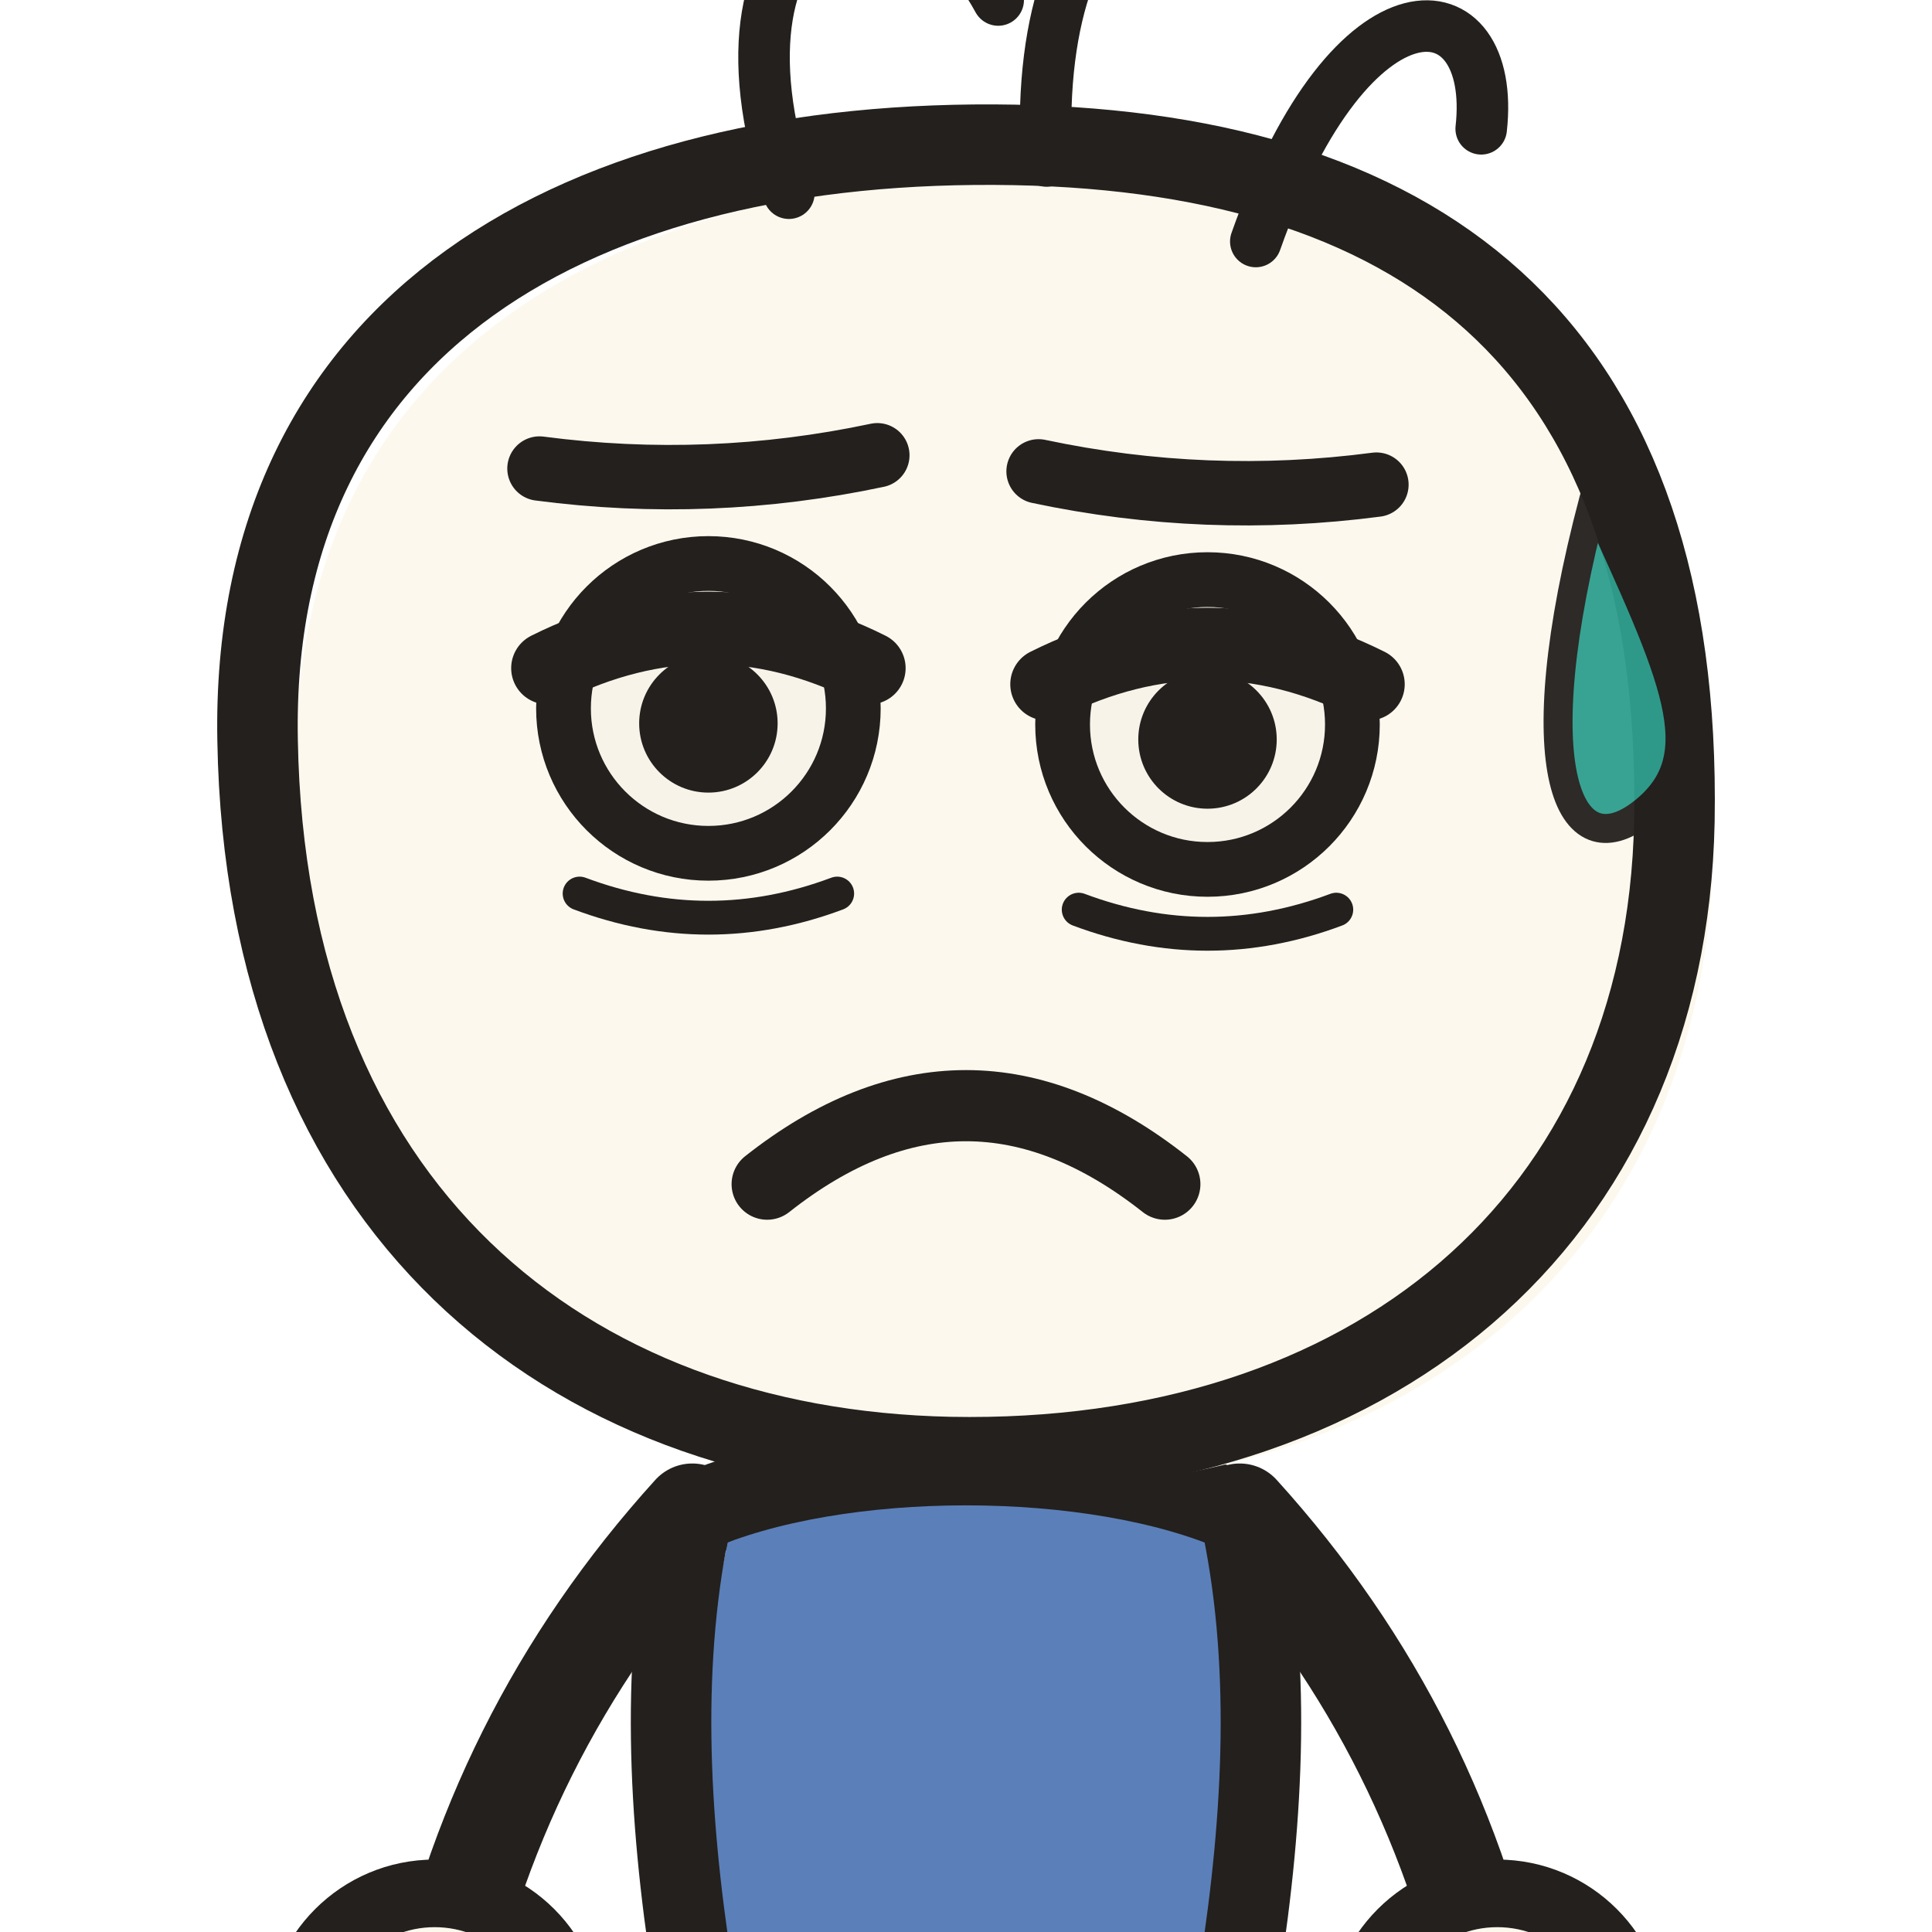
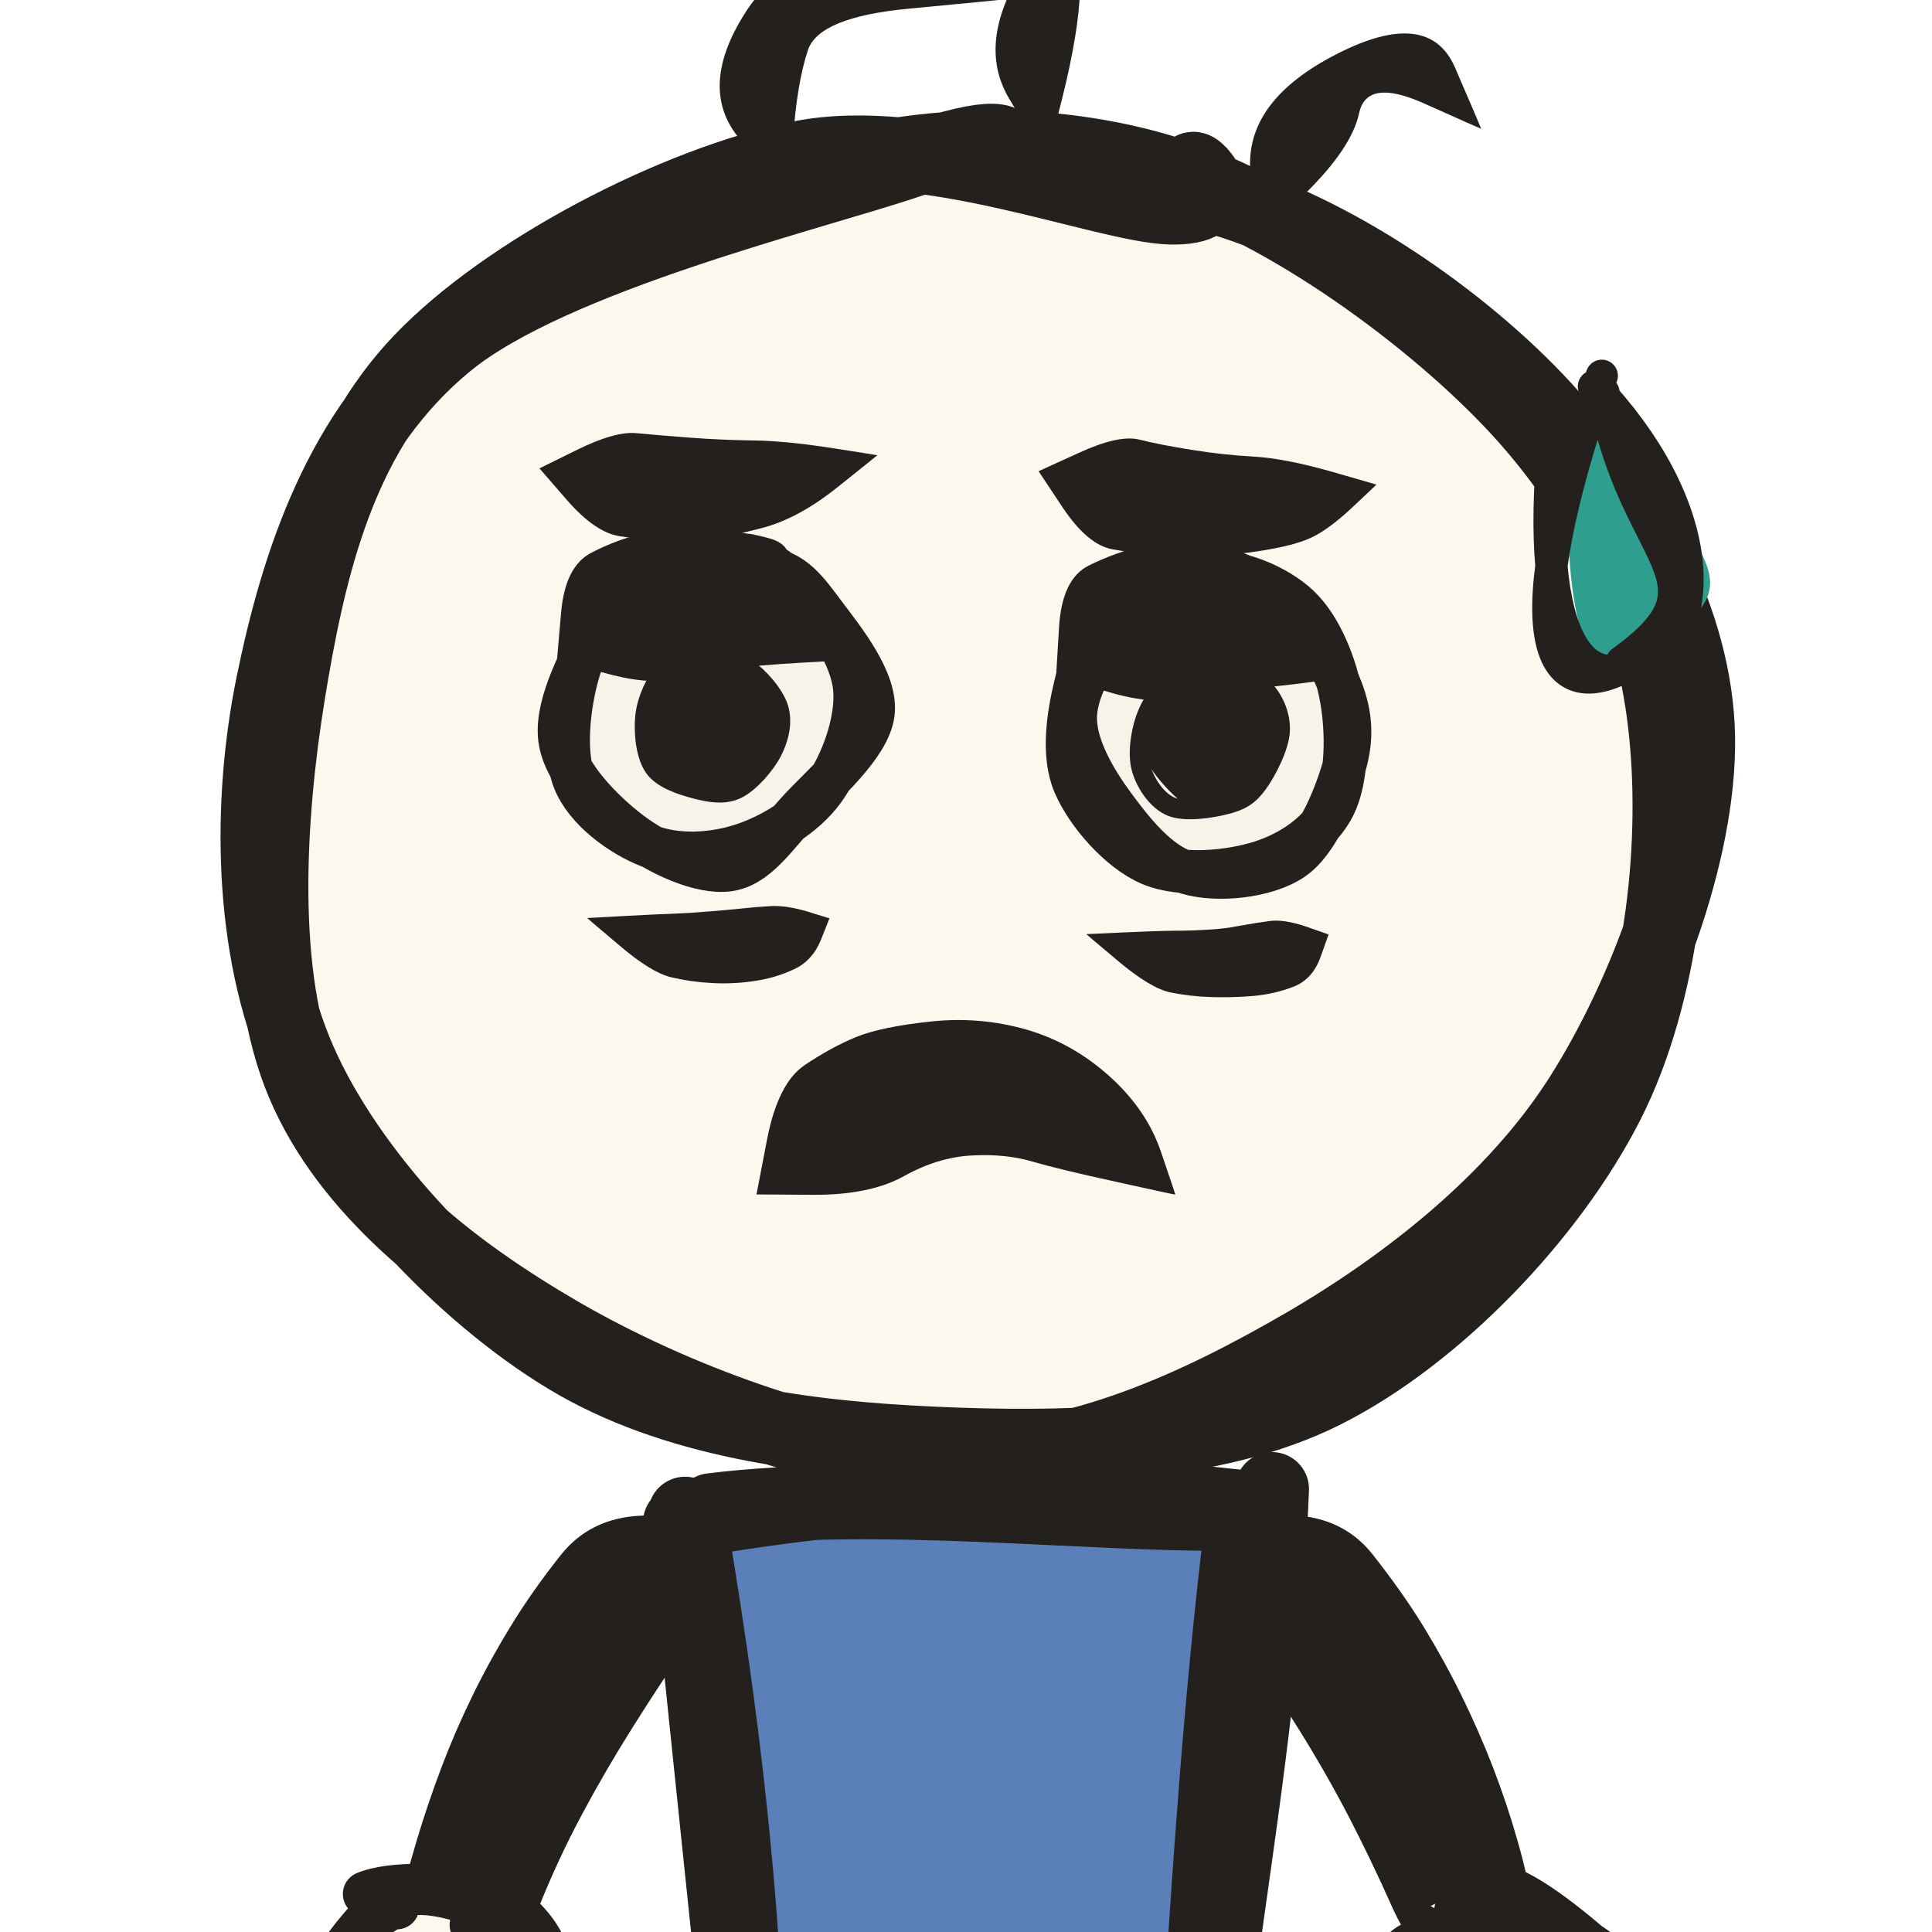
<svg xmlns="http://www.w3.org/2000/svg" width="120" height="120" viewBox="-60 -150 120 120">
-   <g transform="translate(0 0) scale(1 1) rotate(0)" opacity="1">
+   <g transform="translate(0.00 0.00) scale(1 1) rotate(0)" opacity="1">
    <g transform="translate(0 0)">
      <g transform="rotate(0) scale(1 1)">
-         <path d="M -10.00 0.00 Q -13.49 17.83 -13.00 36.00" stroke="#23201D" stroke-width="6.2" stroke-linecap="round" stroke-linejoin="round" fill="none" />
-         <path d="M 10.00 0.00 Q 13.49 17.83 13.00 36.00" stroke="#23201D" stroke-width="6.2" stroke-linecap="round" stroke-linejoin="round" fill="none" />
-         <ellipse cx="-17" cy="39.5" rx="11.5" ry="6.4" fill="#23201D" stroke="#23201D" stroke-width="2" paint-order="stroke" />
-         <ellipse cx="17" cy="39.5" rx="11.5" ry="6.4" fill="#23201D" stroke="#23201D" stroke-width="2" paint-order="stroke" />
-         <path d="M -17.00 -56.00 Q -29.47 -42.24 -33.00 -24.00" stroke="#23201D" stroke-width="6.2" stroke-linecap="round" stroke-linejoin="round" fill="none" />
-         <path d="M 17.00 -56.00 Q 29.47 -42.24 33.00 -24.00" stroke="#23201D" stroke-width="6.2" stroke-linecap="round" stroke-linejoin="round" fill="none" />
-         <circle cx="-33" cy="-24" r="8.4" fill="#FDF8ED" stroke="#23201D" stroke-width="4.2" />
-         <circle cx="33" cy="-24" r="8.4" fill="#FDF8ED" stroke="#23201D" stroke-width="4.2" />
-         <path d="M -17 -56 C -21 -38 -15 -17 -11 0 C -3.5 2.5 4 2.5 11 0 C 15 -17 21 -38 17 -56 C 8 -60 -8 -60 -17 -56 Z" fill="#5B7FB9" transform="translate(2.2 1.8)" />
-         <path d="M -17 -56 C -21 -38 -15 -17 -11 0 C -3.5 2.5 4 2.5 11 0 C 15 -17 21 -38 17 -56 C 8 -60 -8 -60 -17 -56 Z" fill="none" stroke="#23201D" stroke-width="5" stroke-linejoin="round" />
+         <path d="M -9.99 0.00 Q -9.99 0.00 -8.04 2.47 Q -6.08 4.95 -6.39 7.64 Q -6.69 10.33 -7.14 13.66 Q -7.59 16.99 -8.03 20.26 Q -8.47 23.53 -8.76 26.83 Q -9.06 30.12 -11.02 33.06 Q -12.99 36.00 -13.00 36.00 Q -13.00 36.00 -13.00 36.00 Q -13.01 36.00 -14.91 34.16 Q -16.80 32.32 -16.95 30.00 Q -17.09 27.68 -17.15 25.35 Q -17.21 23.03 -17.22 20.70 Q -17.22 18.37 -17.10 16.04 Q -16.97 13.70 -16.70 11.31 Q -16.44 8.91 -15.90 6.12 Q -15.36 3.33 -12.69 1.66 Z" fill="#23201D" />
+         <path d="M 10.01 -0.00 Q 10.01 -0.00 12.67 1.66 Q 15.34 3.33 15.87 6.12 Q 16.39 8.92 16.63 11.31 Q 16.87 13.71 17.03 16.04 Q 17.18 18.38 17.30 20.70 Q 17.42 23.02 17.36 25.35 Q 17.30 27.67 17.06 30.00 Q 16.82 32.32 14.91 34.16 Q 13.01 36.00 13.00 36.00 Q 13.00 36.00 13.00 36.00 Q 12.99 36.00 10.97 33.06 Q 8.94 30.13 8.60 26.83 Q 8.26 23.54 7.98 20.26 Q 7.69 16.98 7.21 13.65 Q 6.74 10.32 6.42 7.63 Q 6.11 4.94 8.05 2.47 Z" fill="#23201D" />
+         <g transform="translate(-17 39.5)">
+           <g transform="translate(0 0) rotate(0) scale(1 1)" opacity="1">
+             <g>
+               <path d="M-0.874 -5.554 C1.047 -5.859, 3.484 -6.083, 5.271 -5.441 C7.057 -4.799, 9.075 -2.984, 9.843 -1.703 C10.611 -0.421, 10.886 1.094, 9.88 2.247 C8.873 3.4, 5.773 4.672, 3.805 5.214 C1.837 5.756, 0.183 5.898, -1.929 5.5 C-4.042 5.101, -7.502 3.907, -8.868 2.823 C-10.235 1.74, -10.272 0.15, -10.128 -1 C-9.983 -2.15, -9.733 -3.223, -8.001 -4.078 C-6.268 -4.933, -1.09 -5.811, 0.266 -6.133 C1.621 -6.454, 0.106 -6.178, 0.132 -6.006 M-2.404 -5.505 C-0.258 -5.813, 4.115 -6.788, 6.052 -6.052 C7.989 -5.317, 8.57 -2.303, 9.219 -1.091 C9.867 0.121, 10.572 0.039, 9.943 1.218 C9.314 2.398, 7.491 5.385, 5.444 5.986 C3.396 6.587, -0.293 5.068, -2.342 4.822 C-4.392 4.577, -5.38 5.397, -6.852 4.514 C-8.324 3.631, -11.066 1.053, -11.175 -0.475 C-11.284 -2.003, -9.211 -3.85, -7.507 -4.653 C-5.804 -5.456, -1.8 -5.195, -0.954 -5.293 C-0.108 -5.391, -2.219 -5.168, -2.43 -5.241" stroke="none" stroke-width="0" fill="#23201D" stroke-linecap="round" stroke-linejoin="round" />
+               <path d="M2.152 -6.259 C4.155 -6.232, 6.62 -5.208, 7.974 -4.214 C9.327 -3.219, 10.261 -1.542, 10.275 -0.292 C10.288 0.959, 9.513 2.281, 8.053 3.286 C6.593 4.292, 3.842 5.462, 1.515 5.74 C-0.811 6.018, -4.015 5.577, -5.909 4.954 C-7.803 4.331, -9.242 3.265, -9.849 2.002 C-10.455 0.739, -10.259 -1.354, -9.548 -2.624 C-8.836 -3.894, -7.542 -5.183, -5.578 -5.616 C-3.615 -6.05, 0.766 -5.206, 2.234 -5.225 C3.703 -5.243, 3.111 -5.663, 3.235 -5.728 M-3.844 -4.773 C-1.788 -5.401, 2.472 -6.444, 4.498 -6.014 C6.525 -5.584, 7.213 -3.399, 8.314 -2.195 C9.415 -0.99, 11.355 -0.012, 11.104 1.211 C10.853 2.434, 8.865 4.182, 6.807 5.144 C4.75 6.107, 0.982 7.16, -1.242 6.985 C-3.467 6.81, -5.174 5.253, -6.539 4.095 C-7.905 2.936, -8.978 1.296, -9.433 0.035 C-9.889 -1.226, -10.312 -2.534, -9.273 -3.47 C-8.234 -4.407, -4.342 -5.071, -3.199 -5.583 C-2.056 -6.094, -2.62 -6.723, -2.413 -6.54" stroke="#23201D" stroke-width="2" fill="none" stroke-linecap="round" stroke-linejoin="round" />
+             </g>
+           </g>
+         </g>
+         <g transform="translate(17 39.5)">
+           <g transform="translate(0 0) rotate(0) scale(1 1)" opacity="1">
+             <g>
+               <path d="M-2.061 -6.054 C-0.074 -6.508, 2.483 -6.533, 4.537 -6.011 C6.591 -5.489, 9.29 -4.237, 10.265 -2.922 C11.24 -1.607, 11.022 0.526, 10.387 1.878 C9.753 3.229, 8.366 4.542, 6.455 5.186 C4.544 5.83, 1.329 5.881, -1.078 5.74 C-3.485 5.599, -6.318 5.303, -7.987 4.339 C-9.655 3.375, -11.081 1.391, -11.09 -0.044 C-11.099 -1.48, -9.562 -3.276, -8.041 -4.272 C-6.52 -5.269, -3.06 -5.833, -1.965 -6.024 C-0.87 -6.216, -1.459 -5.572, -1.473 -5.42 M-1.675 -6.054 C0.538 -6.219, 2.795 -5.374, 4.586 -4.826 C6.378 -4.278, 8.092 -3.954, 9.073 -2.766 C10.054 -1.577, 11.069 0.942, 10.472 2.303 C9.874 3.664, 7.468 4.934, 5.489 5.4 C3.51 5.865, 0.699 5.228, -1.404 5.095 C-3.507 4.963, -5.64 5.316, -7.13 4.604 C-8.62 3.892, -10.114 2.106, -10.345 0.824 C-10.575 -0.458, -9.626 -2.03, -8.515 -3.086 C-7.403 -4.143, -4.633 -5.185, -3.678 -5.513 C-2.722 -5.84, -3.116 -5.102, -2.781 -5.052" stroke="none" stroke-width="0" fill="#23201D" stroke-linecap="round" stroke-linejoin="round" />
+               <path d="M-0.881 -5.504 C1.392 -5.782, 5.33 -5.926, 7.235 -5.259 C9.141 -4.593, 10.195 -2.829, 10.551 -1.504 C10.907 -0.179, 10.517 1.58, 9.373 2.689 C8.228 3.798, 5.8 4.663, 3.682 5.148 C1.564 5.633, -1.214 5.977, -3.335 5.6 C-5.456 5.223, -7.831 3.936, -9.044 2.885 C-10.256 1.835, -10.878 0.571, -10.609 -0.702 C-10.34 -1.975, -9.362 -3.888, -7.429 -4.752 C-5.496 -5.615, -0.755 -5.703, 0.988 -5.881 C2.73 -6.059, 3.138 -5.958, 3.028 -5.819 M3.166 -6.002 C5.081 -5.934, 6.869 -5.384, 8.185 -4.455 C9.502 -3.527, 11.308 -1.721, 11.063 -0.433 C10.817 0.855, 8.476 2.172, 6.712 3.274 C4.948 4.376, 2.602 6.071, 0.479 6.181 C-1.645 6.29, -4.294 4.688, -6.028 3.929 C-7.762 3.171, -9.349 2.579, -9.924 1.631 C-10.5 0.682, -10.322 -0.586, -9.48 -1.763 C-8.639 -2.939, -6.982 -4.696, -4.874 -5.43 C-2.766 -6.164, 1.966 -6.221, 3.167 -6.166 C4.367 -6.112, 2.529 -5.282, 2.331 -5.102" stroke="#23201D" stroke-width="2" fill="none" stroke-linecap="round" stroke-linejoin="round" />
+             </g>
+           </g>
+         </g>
+         <path d="M -16.99 -55.99 Q -16.99 -55.99 -16.51 -52.85 Q -16.04 -49.72 -17.52 -47.56 Q -19.01 -45.41 -20.70 -42.72 Q -22.39 -40.04 -23.86 -37.29 Q -25.33 -34.54 -26.51 -31.60 Q -27.69 -28.66 -30.34 -26.33 Q -32.99 -24.00 -33.00 -24.00 Q -33.00 -24.00 -33.00 -24.00 Q -33.01 -24.00 -34.45 -26.31 Q -35.90 -28.63 -35.36 -30.98 Q -34.82 -33.34 -34.13 -35.64 Q -33.44 -37.95 -32.59 -40.20 Q -31.74 -42.45 -30.68 -44.62 Q -29.62 -46.80 -28.31 -48.94 Q -27.01 -51.09 -25.18 -53.40 Q -23.35 -55.72 -20.18 -55.86 Z" fill="#23201D" />
+         <path d="M 17.01 -56.01 Q 17.01 -56.01 20.21 -55.89 Q 23.42 -55.77 25.25 -53.46 Q 27.08 -51.14 28.40 -49.00 Q 29.71 -46.86 30.78 -44.68 Q 31.85 -42.50 32.72 -40.26 Q 33.59 -38.01 34.25 -35.69 Q 34.92 -33.37 35.30 -30.97 Q 35.69 -28.57 34.35 -26.29 Q 33.01 -24.00 33.00 -24.00 Q 33.00 -24.00 33.00 -24.00 Q 32.99 -24.00 30.37 -26.34 Q 27.75 -28.67 26.46 -31.57 Q 25.17 -34.47 23.74 -37.23 Q 22.30 -39.99 20.62 -42.67 Q 18.94 -45.35 17.45 -47.51 Q 15.97 -49.66 16.48 -52.83 Z" fill="#23201D" />
+         <g transform="translate(-33 -24)">
+           <g transform="translate(0 0) rotate(0) scale(1 1)" opacity="1">
+             <g>
+               <path d="M3.565 -6.343 C5.214 -5.702, 6.953 -4.966, 7.484 -3.607 C8.015 -2.249, 7.219 0.057, 6.75 1.807 C6.282 3.556, 5.775 5.854, 4.675 6.889 C3.575 7.924, 1.796 8.335, 0.15 8.014 C-1.496 7.694, -3.917 6.182, -5.199 4.967 C-6.482 3.751, -7.289 2.378, -7.544 0.721 C-7.799 -0.935, -7.548 -3.486, -6.731 -4.972 C-5.915 -6.457, -4.494 -7.739, -2.645 -8.193 C-0.796 -8.646, 3.259 -7.921, 4.362 -7.693 C5.466 -7.466, 4.084 -7.021, 3.975 -6.828 M2.454 -6.932 C4.009 -6.226, 6.781 -4.3, 7.672 -2.665 C8.563 -1.03, 8.14 1.46, 7.8 2.88 C7.459 4.3, 7.176 4.961, 5.627 5.856 C4.079 6.75, 0.146 8.189, -1.494 8.249 C-3.134 8.308, -3.227 7.244, -4.211 6.211 C-5.195 5.178, -7.259 3.665, -7.398 2.051 C-7.537 0.437, -5.74 -1.689, -5.046 -3.473 C-4.352 -5.256, -4.672 -7.825, -3.233 -8.65 C-1.794 -9.474, 2.754 -8.891, 3.587 -8.42 C4.421 -7.949, 1.854 -6.011, 1.766 -5.823" stroke="none" stroke-width="0" fill="#FDF8ED" stroke-linecap="round" stroke-linejoin="round" />
+               <path d="M2.327 -6.443 C3.79 -5.751, 5.768 -4.425, 6.554 -2.986 C7.34 -1.546, 7.314 0.502, 7.045 2.193 C6.776 3.884, 6.246 6.335, 4.939 7.16 C3.633 7.986, 0.767 7.38, -0.794 7.146 C-2.356 6.911, -3.161 6.89, -4.43 5.754 C-5.699 4.618, -8.177 2.068, -8.409 0.33 C-8.641 -1.408, -6.899 -3.233, -5.823 -4.675 C-4.746 -6.116, -3.433 -7.844, -1.95 -8.319 C-0.467 -8.793, 2.114 -7.924, 3.075 -7.523 C4.035 -7.123, 3.922 -6.081, 3.811 -5.917 M-4.305 -8.363 C-2.718 -9.047, 1.092 -8.942, 2.942 -8.383 C4.792 -7.824, 6.18 -6.351, 6.796 -5.008 C7.411 -3.665, 6.721 -2.168, 6.633 -0.326 C6.546 1.515, 7.394 4.633, 6.271 6.042 C5.149 7.451, 1.771 8.082, -0.101 8.126 C-1.973 8.169, -3.606 7.119, -4.96 6.303 C-6.314 5.486, -8.102 4.901, -8.226 3.224 C-8.349 1.547, -6.395 -2.135, -5.699 -3.761 C-5.003 -5.386, -4.607 -5.894, -4.049 -6.528 C-3.491 -7.162, -2.589 -7.693, -2.353 -7.565" stroke="#23201D" stroke-width="2.8" fill="none" stroke-linecap="round" stroke-linejoin="round" />
+             </g>
+           </g>
+         </g>
+         <g transform="translate(33 -24)">
+           <g transform="translate(0 0) rotate(0) scale(1 1)" opacity="1">
+             <g>
+               <path d="M-4.14 -7.609 C-2.734 -8.42, 0.443 -8.495, 2.096 -8.048 C3.748 -7.602, 4.822 -6.286, 5.773 -4.928 C6.725 -3.57, 7.827 -1.617, 7.804 0.1 C7.782 1.816, 6.731 3.97, 5.638 5.372 C4.546 6.774, 3.056 8.316, 1.248 8.512 C-0.559 8.708, -3.833 7.67, -5.206 6.548 C-6.58 5.425, -6.729 3.38, -6.993 1.776 C-7.258 0.171, -7.638 -1.47, -6.795 -3.077 C-5.952 -4.684, -2.627 -7.247, -1.937 -7.865 C-1.247 -8.484, -2.651 -6.912, -2.656 -6.787 M-1.77 -7.545 C-0.147 -7.779, 2.807 -7.696, 4.526 -6.631 C6.246 -5.566, 8.021 -2.801, 8.545 -1.157 C9.069 0.487, 8.331 1.841, 7.669 3.233 C7.008 4.625, 6.25 6.275, 4.577 7.196 C2.903 8.118, -0.521 9.375, -2.371 8.762 C-4.222 8.149, -5.414 5.159, -6.526 3.519 C-7.639 1.878, -9.065 0.492, -9.048 -1.081 C-9.031 -2.654, -7.888 -4.912, -6.426 -5.921 C-4.964 -6.93, -1.438 -6.932, -0.278 -7.134 C0.881 -7.336, 0.42 -7.038, 0.533 -7.136" stroke="none" stroke-width="0" fill="#FDF8ED" stroke-linecap="round" stroke-linejoin="round" />
+               <path d="M-2.515 -7.347 C-1.062 -8.162, -0.014 -7.479, 1.505 -7.008 C3.024 -6.536, 5.412 -5.663, 6.6 -4.517 C7.788 -3.372, 8.664 -1.695, 8.633 -0.133 C8.602 1.428, 7.738 3.596, 6.414 4.854 C5.09 6.112, 2.589 7.14, 0.687 7.417 C-1.214 7.694, -3.465 7.459, -4.993 6.516 C-6.521 5.574, -8.143 3.25, -8.48 1.763 C-8.818 0.276, -8.167 -0.918, -7.018 -2.404 C-5.869 -3.891, -2.583 -6.163, -1.585 -7.155 C-0.588 -8.146, -0.923 -8.3, -1.032 -8.353 M0.042 -8.844 C1.753 -8.606, 5.164 -5.699, 6.547 -4.456 C7.93 -3.213, 8.23 -3.042, 8.341 -1.386 C8.451 0.271, 8.489 3.945, 7.21 5.481 C5.932 7.016, 2.47 7.519, 0.669 7.827 C-1.131 8.136, -2.203 8.276, -3.593 7.333 C-4.982 6.39, -7.081 3.663, -7.668 2.167 C-8.256 0.67, -7.508 -0.417, -7.119 -1.648 C-6.73 -2.879, -6.725 -4.421, -5.334 -5.218 C-3.942 -6.015, 0.353 -6.217, 1.228 -6.428 C2.102 -6.639, 0.003 -6.343, -0.086 -6.485" stroke="#23201D" stroke-width="2.8" fill="none" stroke-linecap="round" stroke-linejoin="round" />
+             </g>
+           </g>
+         </g>
+         <g transform="translate(0 0) rotate(0) scale(1 1)" opacity="1">
+           <g>
+             <path d="M-15.98 -54.344 L16.086 -55.673 L10.885 1.63 L-10.625 3.888" stroke="none" stroke-width="0" fill="#5B7FB9" stroke-linecap="round" stroke-linejoin="round" />
+             <path d="M-17.764 -55.427 C-4.071 -57.826, 5.033 -57.724, 16.852 -56.429 M-15.805 -56.198 C-5.55 -57.475, 7.899 -55.86, 16.316 -55.99 M19.004 -57.509 C18.254 -38.306, 14.306 -25.271, 12.653 2.462 M17.164 -55.586 C14.451 -33.592, 14.236 -10.241, 12.344 0.872 M10.171 2.068 C5.55 3.045, -2.111 -0.052, -12.988 3.104 M13.668 2.609 C6.329 3.323, 0.011 1.669, -13.367 1.218 M-12 1.8 C-14.429 -13.69, -11.807 -24.183, -17.197 -55.639 M-11.784 1.403 C-12.464 -9.405, -14.028 -22.29, -17.449 -55.978" stroke="#23201D" stroke-width="4.6" fill="none" stroke-linecap="round" stroke-linejoin="round" />
+           </g>
+         </g>
        <g transform="translate(0 -100) rotate(0)">
-           <path d="M -44 -4 C -44.5 -30 -24 -41.5 3 -41 C 29 -40.5 44.5 -28 44 1 C 43.5 26 25 41 -1 40.5 C -25 40 -43.5 25 -44 -4 Z" fill="#FDF8ED" transform="translate(2.4 2)" />
-           <path d="M -44 -4 C -44.5 -30 -24 -41.5 3 -41 C 29 -40.5 44.5 -28 44 1 C 43.5 26 25 41 -1 40.5 C -25 40 -43.5 25 -44 -4 Z" fill="none" stroke="#23201D" stroke-width="5" stroke-linejoin="round" />
-           <path d="M -11 -38 C -17 -56 -4 -61 2 -50" stroke="#23201D" stroke-width="3.2" stroke-linecap="round" stroke-linejoin="round" fill="none" />
-           <path d="M 5 -40 C 4 -59 16 -62 18 -52" stroke="#23201D" stroke-width="3.2" stroke-linecap="round" stroke-linejoin="round" fill="none" />
-           <path d="M 18 -35 C 24 -52 33 -51 32 -42" stroke="#23201D" stroke-width="3.2" stroke-linecap="round" stroke-linejoin="round" fill="none" />
-           <circle cx="-16" cy="-6" r="9" fill="#F7F3E9" stroke="#23201D" stroke-width="3.4" />
-           <circle cx="-16" cy="-5.07" r="4.3" fill="#23201D" />
-           <path d="M -26 -8.5 Q -16 -13.5 -6 -8.5" stroke="#23201D" stroke-width="4.5" stroke-linecap="round" stroke-linejoin="round" fill="none" />
-           <path d="M -24 5.5 Q -16 8.5 -8 5.5" stroke="#23201D" stroke-width="2.1" stroke-linecap="round" stroke-linejoin="round" fill="none" />
-           <circle cx="15" cy="-5" r="9" fill="#F7F3E9" stroke="#23201D" stroke-width="3.4" />
-           <circle cx="15" cy="-4.07" r="4.3" fill="#23201D" />
-           <path d="M 5 -7.5 Q 15 -12.5 25 -7.5" stroke="#23201D" stroke-width="4.5" stroke-linecap="round" stroke-linejoin="round" fill="none" />
-           <path d="M 7 6.5 Q 15 9.5 23 6.5" stroke="#23201D" stroke-width="2.1" stroke-linecap="round" stroke-linejoin="round" fill="none" />
+           <g transform="translate(0 0) rotate(0) scale(1 1)" opacity="1">
+             <g>
+               <path d="M-20.321 -36.384 C-14.066 -40.435, -4.039 -42.337, 3.867 -41.508 C11.774 -40.679, 20.692 -35.958, 27.116 -31.409 C33.541 -26.86, 39.684 -20.949, 42.416 -14.216 C45.148 -7.484, 45.604 1.825, 43.511 8.986 C41.418 16.147, 35.603 23.599, 29.859 28.748 C24.116 33.898, 16.585 38.309, 9.051 39.883 C1.517 41.457, -7.749 40.731, -15.345 38.191 C-22.942 35.651, -31.839 30.626, -36.527 24.642 C-41.214 18.658, -43.32 9.67, -43.472 2.287 C-43.623 -5.097, -41.996 -13.074, -37.438 -19.658 C-32.88 -26.242, -20.225 -34.125, -16.124 -37.22 C-12.023 -40.315, -12.916 -38.781, -12.833 -38.23 M10.674 -40.836 C18.449 -39.736, 25.938 -32.611, 31.198 -27.051 C36.458 -21.491, 40.635 -14.674, 42.234 -7.475 C43.832 -0.276, 43.277 9.575, 40.789 16.142 C38.302 22.709, 33.616 27.98, 27.307 31.925 C20.999 35.87, 11.141 39.261, 2.937 39.812 C-5.266 40.364, -14.812 38.746, -21.914 35.234 C-29.016 31.723, -35.795 25.392, -39.675 18.742 C-43.554 12.091, -45.732 2.716, -45.192 -4.67 C-44.652 -12.057, -41.344 -19.729, -36.435 -25.577 C-31.526 -31.426, -23.236 -37.1, -15.739 -39.761 C-8.243 -42.422, 4.5 -41.625, 8.547 -41.542 C12.594 -41.46, 8.521 -40.068, 8.542 -39.264" stroke="none" stroke-width="0" fill="#FDF8ED" stroke-linecap="round" stroke-linejoin="round" />
+               <path d="M-9.624 -39.112 C-2.787 -41.362, 5.833 -41.517, 13.234 -39.012 C20.635 -36.507, 29.753 -29.737, 34.782 -24.083 C39.812 -18.429, 42.569 -12.194, 43.409 -5.089 C44.248 2.016, 43.343 11.631, 39.819 18.547 C36.296 25.463, 29.243 32.887, 22.266 36.407 C15.29 39.927, 5.801 40.021, -2.037 39.668 C-9.875 39.314, -18.199 38.253, -24.762 34.288 C-31.325 30.322, -38.37 22.848, -41.415 15.873 C-44.461 8.897, -44.562 -0.134, -43.036 -7.566 C-41.51 -14.997, -38.838 -23.312, -32.26 -28.717 C-25.682 -34.121, -9.365 -38.011, -3.568 -39.993 C2.228 -41.976, 2.524 -41.171, 2.52 -40.612 M15.213 -37.838 C22.58 -35.869, 30.849 -30.143, 35.887 -24.662 C40.926 -19.182, 45.06 -12.09, 45.443 -4.954 C45.825 2.181, 42.271 11.724, 38.183 18.15 C34.095 24.575, 27.418 29.834, 20.916 33.599 C14.415 37.365, 6.866 40.867, -0.824 40.742 C-8.514 40.616, -18.502 36.752, -25.225 32.846 C-31.947 28.939, -38.346 23.923, -41.159 17.306 C-43.973 10.688, -43.324 0.622, -42.108 -6.858 C-40.892 -14.338, -39.159 -22.019, -33.862 -27.574 C-28.565 -33.13, -18.083 -38.601, -10.327 -40.191 C-2.571 -41.78, 8.609 -37.229, 12.675 -37.114 C16.741 -36.998, 14.329 -39.764, 14.069 -39.498" stroke="#23201D" stroke-width="4.6" fill="none" stroke-linecap="round" stroke-linejoin="round" />
+             </g>
+           </g>
+           <path d="M -11.01 -38.00 Q -11.01 -38.00 -13.90 -41.19 Q -16.78 -44.37 -13.73 -49.18 Q -10.69 -53.99 -4.34 -52.00 Q 2.00 -50.01 2.00 -50.00 Q 2.00 -50.00 2.00 -50.00 Q 2.00 -49.99 -3.57 -49.46 Q -9.15 -48.93 -9.82 -46.88 Q -10.50 -44.83 -10.74 -41.41 Z" fill="#23201D" />
+           <path d="M 4.99 -40.00 Q 4.99 -40.00 2.67 -43.89 Q 0.36 -47.79 4.45 -53.25 Q 8.54 -58.72 13.27 -55.36 Q 18.00 -52.01 18.00 -52.00 Q 18.00 -52.00 18.00 -52.00 Q 18.00 -51.99 12.58 -52.53 Q 7.16 -53.07 7.08 -50.56 Q 7.00 -48.05 6.01 -44.03 Z" fill="#23201D" />
+           <path d="M 17.99 -35.00 Q 17.99 -35.00 17.66 -39.37 Q 17.33 -43.74 23.04 -46.65 Q 28.75 -49.57 30.38 -45.79 Q 32.01 -42.01 32.00 -42.00 Q 32.00 -42.00 32.00 -42.00 Q 31.99 -41.99 28.44 -43.58 Q 24.89 -45.17 24.42 -42.98 Q 23.95 -40.78 20.98 -37.89 Z" fill="#23201D" />
+           <g transform="translate(-16 -6)">
+             <g transform="translate(0 0) rotate(0) scale(1 1)" opacity="1">
+               <g>
+                 <path d="M1.878 -9.144 C3.508 -8.753, 5.685 -7.174, 6.888 -5.436 C8.092 -3.699, 9.312 -0.78, 9.098 1.281 C8.883 3.341, 7.075 5.639, 5.603 6.927 C4.131 8.216, 1.98 9.044, 0.266 9.011 C-1.449 8.978, -3.249 7.742, -4.684 6.728 C-6.119 5.714, -7.733 4.752, -8.343 2.926 C-8.953 1.1, -9.159 -2.224, -8.343 -4.226 C-7.528 -6.228, -5.44 -8.286, -3.449 -9.085 C-1.458 -9.884, 2.026 -9.326, 3.602 -9.019 C5.178 -8.712, 5.949 -7.517, 6.006 -7.244 M1.156 -8.993 C2.91 -9.023, 3.586 -9.151, 4.8 -7.708 C6.014 -6.266, 7.757 -2.224, 8.439 -0.338 C9.12 1.548, 9.865 2.291, 8.889 3.607 C7.913 4.924, 4.461 6.93, 2.582 7.562 C0.704 8.194, -0.807 7.85, -2.382 7.399 C-3.957 6.947, -5.636 6.355, -6.866 4.852 C-8.097 3.35, -9.965 0.48, -9.764 -1.618 C-9.563 -3.716, -7.155 -6.54, -5.658 -7.736 C-4.161 -8.933, -1.805 -8.718, -0.783 -8.8 C0.238 -8.881, 0.495 -8.294, 0.471 -8.227" stroke="none" stroke-width="0" fill="#F7F3E9" stroke-linecap="round" stroke-linejoin="round" />
+                 <path d="M1.605 -9.398 C3.24 -9.386, 4.815 -8.288, 6.063 -6.928 C7.311 -5.567, 8.913 -3.231, 9.095 -1.235 C9.276 0.761, 8.321 3.423, 7.15 5.047 C5.979 6.671, 3.876 7.925, 2.07 8.508 C0.263 9.091, -1.955 9.223, -3.689 8.545 C-5.423 7.867, -7.617 6.288, -8.336 4.44 C-9.055 2.591, -8.621 -0.629, -8.003 -2.547 C-7.385 -4.465, -6.443 -6.035, -4.626 -7.067 C-2.81 -8.1, 1.41 -8.531, 2.897 -8.742 C4.383 -8.953, 4.465 -8.479, 4.292 -8.333 M3.456 -8.699 C5.267 -8.557, 6.102 -7.307, 7.229 -5.804 C8.356 -4.301, 10.48 -1.7, 10.218 0.319 C9.956 2.339, 7.155 4.696, 5.659 6.313 C4.163 7.93, 2.997 9.787, 1.241 10.02 C-0.515 10.252, -3.138 9.028, -4.877 7.707 C-6.615 6.386, -8.809 4.145, -9.189 2.094 C-9.569 0.044, -8.129 -2.676, -7.157 -4.597 C-6.185 -6.519, -5.136 -8.688, -3.355 -9.436 C-1.575 -10.183, 2.628 -9.061, 3.525 -9.084 C4.422 -9.107, 2.098 -9.574, 2.025 -9.574" stroke="#23201D" stroke-width="2.7" fill="none" stroke-linecap="round" stroke-linejoin="round" />
+               </g>
+             </g>
+             <g transform="translate(0.00 0.93)">
+               <g transform="translate(0 0) rotate(0) scale(1 1)" opacity="1">
+                 <g>
+                   <path d="M-0.117 -4.33 C0.803 -4.401, 1.956 -3.852, 2.676 -3.273 C3.396 -2.693, 4.038 -1.711, 4.205 -0.854 C4.372 0.003, 4.16 1.04, 3.676 1.871 C3.193 2.701, 2.144 3.789, 1.304 4.128 C0.464 4.467, -0.547 4.173, -1.363 3.904 C-2.18 3.634, -3.105 3.22, -3.594 2.512 C-4.084 1.803, -4.429 0.663, -4.3 -0.346 C-4.171 -1.355, -3.549 -2.845, -2.821 -3.541 C-2.094 -4.237, -0.363 -4.403, 0.065 -4.523 C0.493 -4.642, -0.216 -4.403, -0.253 -4.258" stroke="none" stroke-width="0" fill="#23201D" stroke-linecap="round" stroke-linejoin="round" />
+                   <path d="M-0.155 -4.036 C0.679 -4.113, 1.638 -3.921, 2.392 -3.406 C3.146 -2.891, 4.104 -1.803, 4.368 -0.944 C4.632 -0.086, 4.407 0.907, 3.976 1.745 C3.545 2.583, 2.578 3.694, 1.784 4.084 C0.99 4.474, 0.073 4.311, -0.79 4.083 C-1.653 3.855, -2.868 3.481, -3.393 2.717 C-3.917 1.954, -4.054 0.499, -3.936 -0.497 C-3.819 -1.493, -3.297 -2.641, -2.688 -3.257 C-2.08 -3.873, -0.733 -4.007, -0.286 -4.191 C0.161 -4.375, 0.003 -4.431, -0.008 -4.361" stroke="#23201D" stroke-width="1.2" fill="none" stroke-linecap="round" stroke-linejoin="round" />
+                 </g>
+               </g>
+             </g>
+             <path d="M -9.40 -3.06 Q -9.40 -3.06 -9.15 -5.95 Q -8.90 -8.83 -7.27 -9.67 Q -5.64 -10.51 -3.96 -10.89 Q -2.28 -11.27 0.82 -10.76 Q 3.92 -10.26 6.66 -6.66 Q 9.40 -3.06 9.40 -3.06 Q 9.40 -3.05 9.39 -3.05 Q 9.39 -3.04 6.14 -2.86 Q 2.88 -2.68 1.21 -2.43 Q -0.46 -2.18 -2.15 -1.81 Q -3.85 -1.45 -6.62 -2.25 Z" fill="#23201D" />
+             <path d="M 7.52 13.04 Q 7.52 13.04 7.00 14.35 Q 6.47 15.67 5.32 16.20 Q 4.18 16.74 2.87 16.93 Q 1.57 17.13 0.24 17.06 Q -1.08 16.99 -2.31 16.70 Q -3.55 16.41 -5.53 14.72 Q -7.52 13.04 -7.52 13.03 Q -7.52 13.03 -7.52 13.02 Q -7.51 13.02 -5.32 12.90 Q -3.13 12.78 -2.12 12.75 Q -1.11 12.71 -0.07 12.62 Q 0.97 12.54 1.96 12.44 Q 2.94 12.33 3.87 12.28 Q 4.80 12.22 6.16 12.62 Z" fill="#23201D" />
+           </g>
+           <g transform="translate(15 -5)">
+             <g transform="translate(0 0) rotate(0) scale(1 1)" opacity="1">
+               <g>
+                 <path d="M-0.23 -9.368 C1.714 -9.374, 4.594 -8.102, 6.156 -6.835 C7.717 -5.569, 8.949 -3.571, 9.14 -1.769 C9.332 0.033, 8.245 2.169, 7.304 3.978 C6.363 5.787, 5.326 8.222, 3.495 9.085 C1.665 9.947, -1.78 10.051, -3.681 9.151 C-5.582 8.251, -7.162 5.549, -7.912 3.686 C-8.663 1.822, -8.618 -0.253, -8.183 -2.029 C-7.748 -3.804, -6.935 -5.89, -5.303 -6.967 C-3.671 -8.044, 0.07 -8.302, 1.608 -8.491 C3.146 -8.679, 3.822 -8.148, 3.925 -8.098 M4.015 -7.279 C5.733 -6.507, 8.428 -5.194, 9.059 -3.734 C9.689 -2.273, 8.329 -0.477, 7.796 1.486 C7.264 3.45, 7.096 6.966, 5.865 8.047 C4.633 9.128, 2.442 8.059, 0.409 7.974 C-1.623 7.888, -4.925 8.659, -6.331 7.535 C-7.736 6.411, -7.965 3.387, -8.024 1.229 C-8.082 -0.929, -7.552 -3.854, -6.683 -5.414 C-5.814 -6.975, -4.573 -7.799, -2.81 -8.135 C-1.046 -8.471, 2.822 -7.264, 3.897 -7.432 C4.972 -7.599, 3.986 -8.958, 3.641 -9.139" stroke="none" stroke-width="0" fill="#F7F3E9" stroke-linecap="round" stroke-linejoin="round" />
+                 <path d="M0.035 -9.457 C1.835 -9.616, 4.275 -8.636, 5.658 -7.327 C7.04 -6.017, 7.964 -3.658, 8.331 -1.6 C8.699 0.458, 8.695 3.327, 7.861 5.02 C7.027 6.713, 5.226 7.951, 3.327 8.558 C1.429 9.166, -1.599 9.476, -3.53 8.664 C-5.461 7.852, -7.48 5.523, -8.26 3.686 C-9.04 1.849, -8.612 -0.674, -8.209 -2.358 C-7.807 -4.043, -7.253 -5.275, -5.845 -6.421 C-4.437 -7.567, -0.976 -8.813, 0.237 -9.233 C1.449 -9.653, 1.288 -9.096, 1.43 -8.939 M-2.11 -7.734 C-0.412 -7.968, 3.276 -7.584, 5.011 -6.656 C6.747 -5.728, 7.72 -3.695, 8.304 -2.163 C8.887 -0.632, 9.016 0.784, 8.512 2.535 C8.008 4.285, 6.905 7.228, 5.279 8.34 C3.652 9.452, 0.609 9.758, -1.246 9.207 C-3.101 8.655, -4.688 6.608, -5.85 5.03 C-7.011 3.452, -8.16 1.467, -8.214 -0.263 C-8.269 -1.994, -7.157 -3.755, -6.176 -5.352 C-5.196 -6.949, -3.072 -9.159, -2.333 -9.845 C-1.594 -10.53, -1.831 -9.801, -1.742 -9.464" stroke="#23201D" stroke-width="2.7" fill="none" stroke-linecap="round" stroke-linejoin="round" />
+               </g>
+             </g>
+             <g transform="translate(0.00 0.93)">
+               <g transform="translate(0 0) rotate(0) scale(1 1)" opacity="1">
+                 <g>
+                   <path d="M-0.661 -4.457 C0.155 -4.633, 1.43 -4.13, 2.254 -3.623 C3.078 -3.116, 3.997 -2.315, 4.285 -1.414 C4.573 -0.514, 4.355 0.936, 3.982 1.78 C3.609 2.624, 2.789 3.195, 2.049 3.649 C1.309 4.103, 0.374 4.684, -0.457 4.504 C-1.288 4.324, -2.318 3.306, -2.935 2.567 C-3.551 1.828, -4.111 0.996, -4.155 0.071 C-4.199 -0.854, -3.786 -2.277, -3.2 -2.983 C-2.614 -3.688, -1.089 -3.97, -0.641 -4.163 C-0.192 -4.355, -0.537 -4.178, -0.508 -4.138" stroke="none" stroke-width="0" fill="#23201D" stroke-linecap="round" stroke-linejoin="round" />
+                   <path d="M0.299 -4.366 C1.217 -4.393, 2.69 -3.872, 3.393 -3.235 C4.096 -2.597, 4.563 -1.54, 4.518 -0.542 C4.474 0.457, 3.683 1.991, 3.126 2.755 C2.569 3.519, 2.073 3.804, 1.176 4.041 C0.28 4.277, -1.372 4.539, -2.252 4.175 C-3.131 3.81, -3.831 2.76, -4.1 1.853 C-4.37 0.947, -4.177 -0.368, -3.866 -1.265 C-3.556 -2.162, -3.009 -3.018, -2.237 -3.529 C-1.466 -4.04, 0.243 -4.215, 0.761 -4.331 C1.278 -4.446, 0.899 -4.247, 0.867 -4.222" stroke="#23201D" stroke-width="1.2" fill="none" stroke-linecap="round" stroke-linejoin="round" />
+                 </g>
+               </g>
+             </g>
+             <path d="M -9.40 -3.06 Q -9.40 -3.06 -9.22 -6.05 Q -9.04 -9.04 -7.38 -9.87 Q -5.71 -10.70 -4.02 -11.08 Q -2.32 -11.47 0.82 -11.03 Q 3.96 -10.58 6.68 -6.82 Q 9.40 -3.06 9.40 -3.06 Q 9.40 -3.05 9.39 -3.05 Q 9.39 -3.04 6.91 -2.70 Q 4.44 -2.36 2.01 -2.17 Q -0.41 -1.97 -2.06 -1.61 Q -3.71 -1.24 -6.55 -2.14 Z" fill="#23201D" />
+             <path d="M 7.52 13.04 Q 7.52 13.04 7.03 14.42 Q 6.54 15.81 5.36 16.28 Q 4.18 16.74 2.86 16.86 Q 1.55 16.97 0.23 16.93 Q -1.08 16.89 -2.31 16.64 Q -3.54 16.38 -5.53 14.71 Q -7.52 13.04 -7.52 13.03 Q -7.52 13.03 -7.52 13.02 Q -7.51 13.02 -5.33 12.92 Q -3.14 12.82 -2.12 12.81 Q -1.11 12.81 -0.06 12.75 Q 0.99 12.70 1.96 12.51 Q 2.94 12.33 3.83 12.21 Q 4.73 12.08 6.12 12.55 Z" fill="#23201D" />
+           </g>
          <g transform="translate(-16 -21.31) rotate(-2.25)">
-             <path d="M -10.5 0 Q 0 1.8 10.5 0" stroke="#23201D" stroke-width="4" stroke-linecap="round" stroke-linejoin="round" fill="none" />
+             <path d="M -10.50 -0.01 Q -10.50 -0.01 -8.10 -1.08 Q -5.70 -2.14 -4.40 -1.96 Q -3.09 -1.78 -1.08 -1.55 Q 0.93 -1.32 2.87 -1.22 Q 4.81 -1.12 7.65 -0.57 Q 10.50 -0.01 10.50 -0.00 Q 10.50 0.00 10.50 0.00 Q 10.50 0.01 7.97 1.87 Q 5.45 3.74 3.14 4.24 Q 0.84 4.74 -0.38 4.82 Q -1.61 4.91 -2.91 4.80 Q -4.21 4.70 -5.71 4.39 Q -7.20 4.09 -8.85 2.05 Z" fill="#23201D" />
          </g>
          <g transform="translate(15 -20.31) rotate(2.25)">
-             <path d="M -10.5 0 Q 0 1.8 10.5 0" stroke="#23201D" stroke-width="4" stroke-linecap="round" stroke-linejoin="round" fill="none" />
+             <path d="M -10.50 -0.01 Q -10.50 -0.01 -8.06 -1.24 Q -5.62 -2.48 -4.34 -2.22 Q -3.06 -1.95 -1.06 -1.71 Q 0.93 -1.47 2.85 -1.44 Q 4.77 -1.40 7.63 -0.71 Q 10.50 -0.01 10.50 -0.00 Q 10.50 0.00 10.50 0.00 Q 10.50 0.01 9.07 1.46 Q 7.64 2.91 6.56 3.46 Q 5.48 4.02 3.16 4.45 Q 0.84 4.89 -0.39 4.93 Q -1.61 4.97 -2.93 4.92 Q -4.24 4.87 -5.76 4.65 Q -7.28 4.42 -8.89 2.22 Z" fill="#23201D" />
          </g>
          <g transform="translate(0 19) scale(1.3)">
-             <path d="M -9.5 3.5 Q 0 -4 9.5 3.5" stroke="#23201D" stroke-width="3.4" stroke-linecap="round" stroke-linejoin="round" fill="none" />
+             <path d="M -10.01 3.99 Q -10.01 3.99 -9.50 1.34 Q -8.98 -1.32 -7.72 -2.18 Q -6.46 -3.03 -5.25 -3.53 Q -4.04 -4.02 -1.69 -4.27 Q 0.66 -4.52 2.87 -3.89 Q 5.07 -3.26 6.86 -1.65 Q 8.64 -0.05 9.32 1.97 Q 10.01 3.99 10.00 4.00 Q 10.00 4.00 10.00 4.00 Q 9.99 4.01 7.23 3.40 Q 4.47 2.80 3.17 2.42 Q 1.88 2.04 0.26 2.13 Q -1.36 2.22 -2.97 3.12 Q -4.59 4.02 -7.29 4.01 Z" fill="#23201D" />
          </g>
-           <path d="M 39 -19 C 44 -8 46.5 -3 42 0.5 C 37.5 4 34.5 -2 39 -19 Z" fill="#2E9E8F" stroke="#23201D" stroke-width="1.8" stroke-linejoin="round" opacity="0.95" />
+           <g transform="translate(39 -12)">
+             <g transform="translate(0 0) rotate(0) scale(1 1)" opacity="1">
+               <g>
+                 <path d="M0 -14 C7.065 -2.511, 9.703 -2.206, 4.454 1.798 C0.492 9.02, -2.672 0.119, -1.215 -10.574 C0 -14, 0 -14, 0 -14" stroke="none" stroke-width="0" fill="#2E9E8F" stroke-linecap="round" stroke-linejoin="round" />
+                 <path d="M0 -14 C6.822 -6.816, 7.567 1.125, 2.631 3.995 M0.595 -13.623 C2.402 -3.195, 8.8 -1.99, 1.734 3.109 M3 3 C-1.199 5.645, -4.01 0.506, -2.192 -13.22 M2.035 3.346 C-3.08 6.147, -5.031 1.11, 0.491 -14.66 M0 -14 C0 -14, 0 -14, 0 -14 M0 -14 C0 -14, 0 -14, 0 -14" stroke="#23201D" stroke-width="2" fill="none" stroke-linecap="round" stroke-linejoin="round" />
+               </g>
+             </g>
+           </g>
        </g>
      </g>
    </g>
  </g>
</svg>
